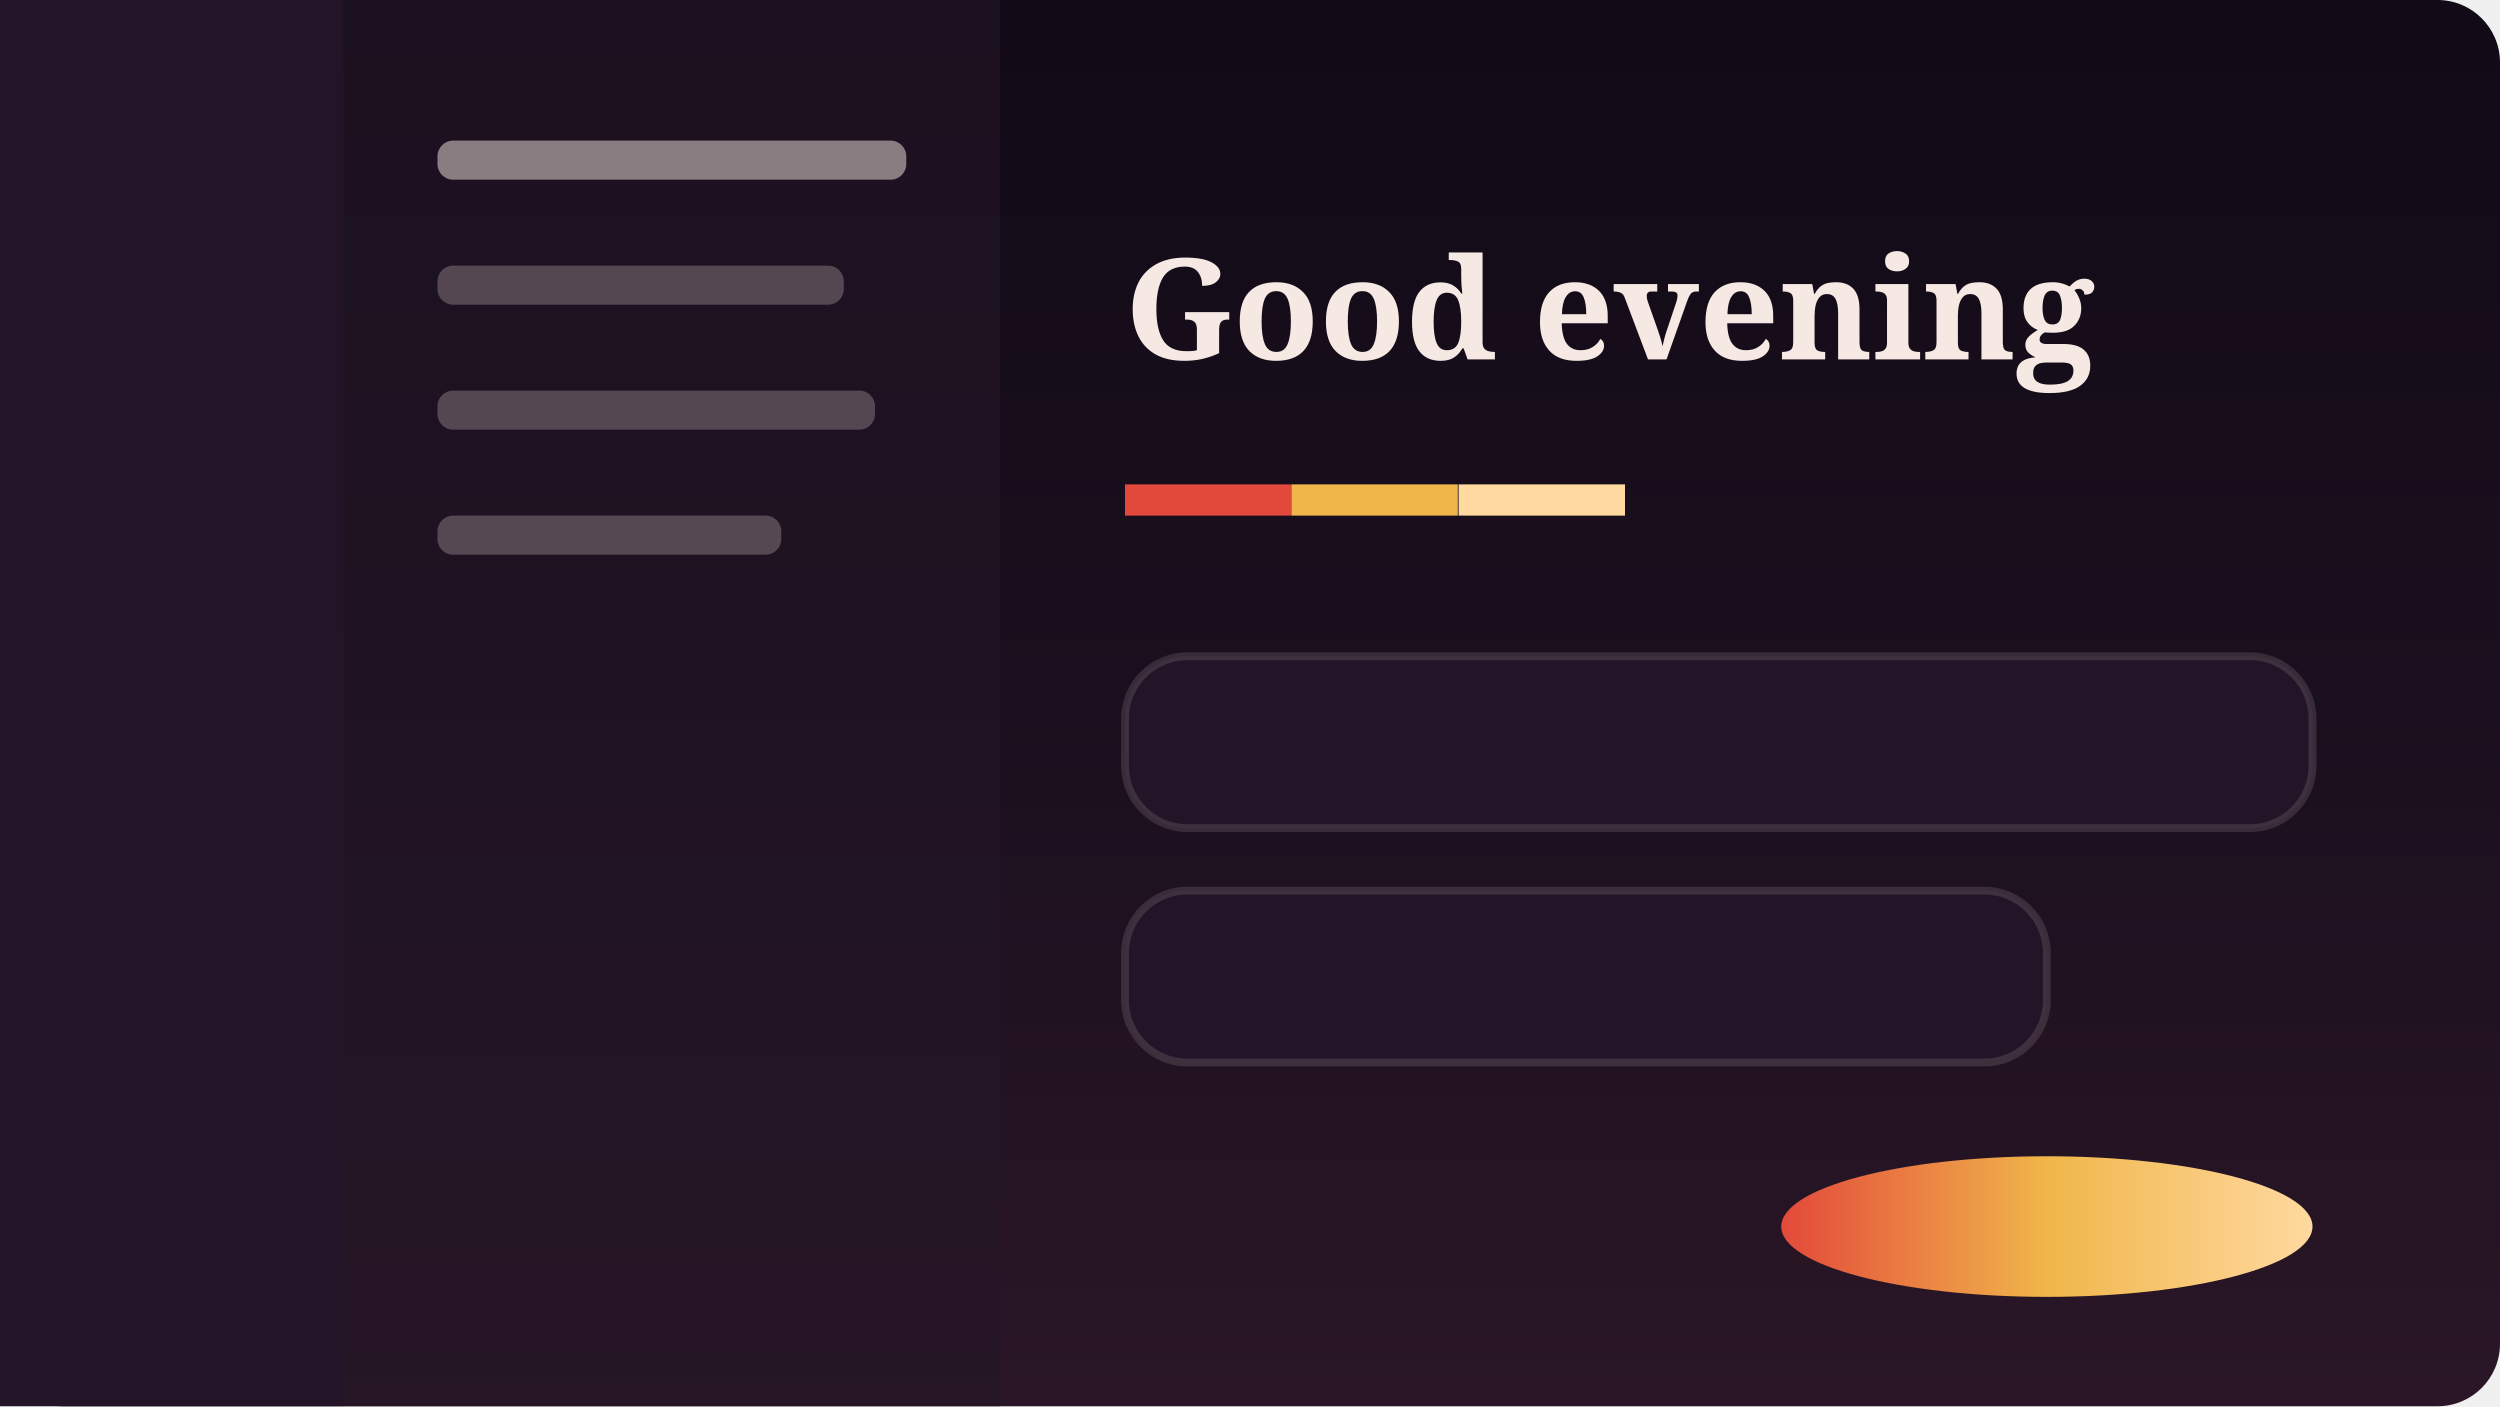
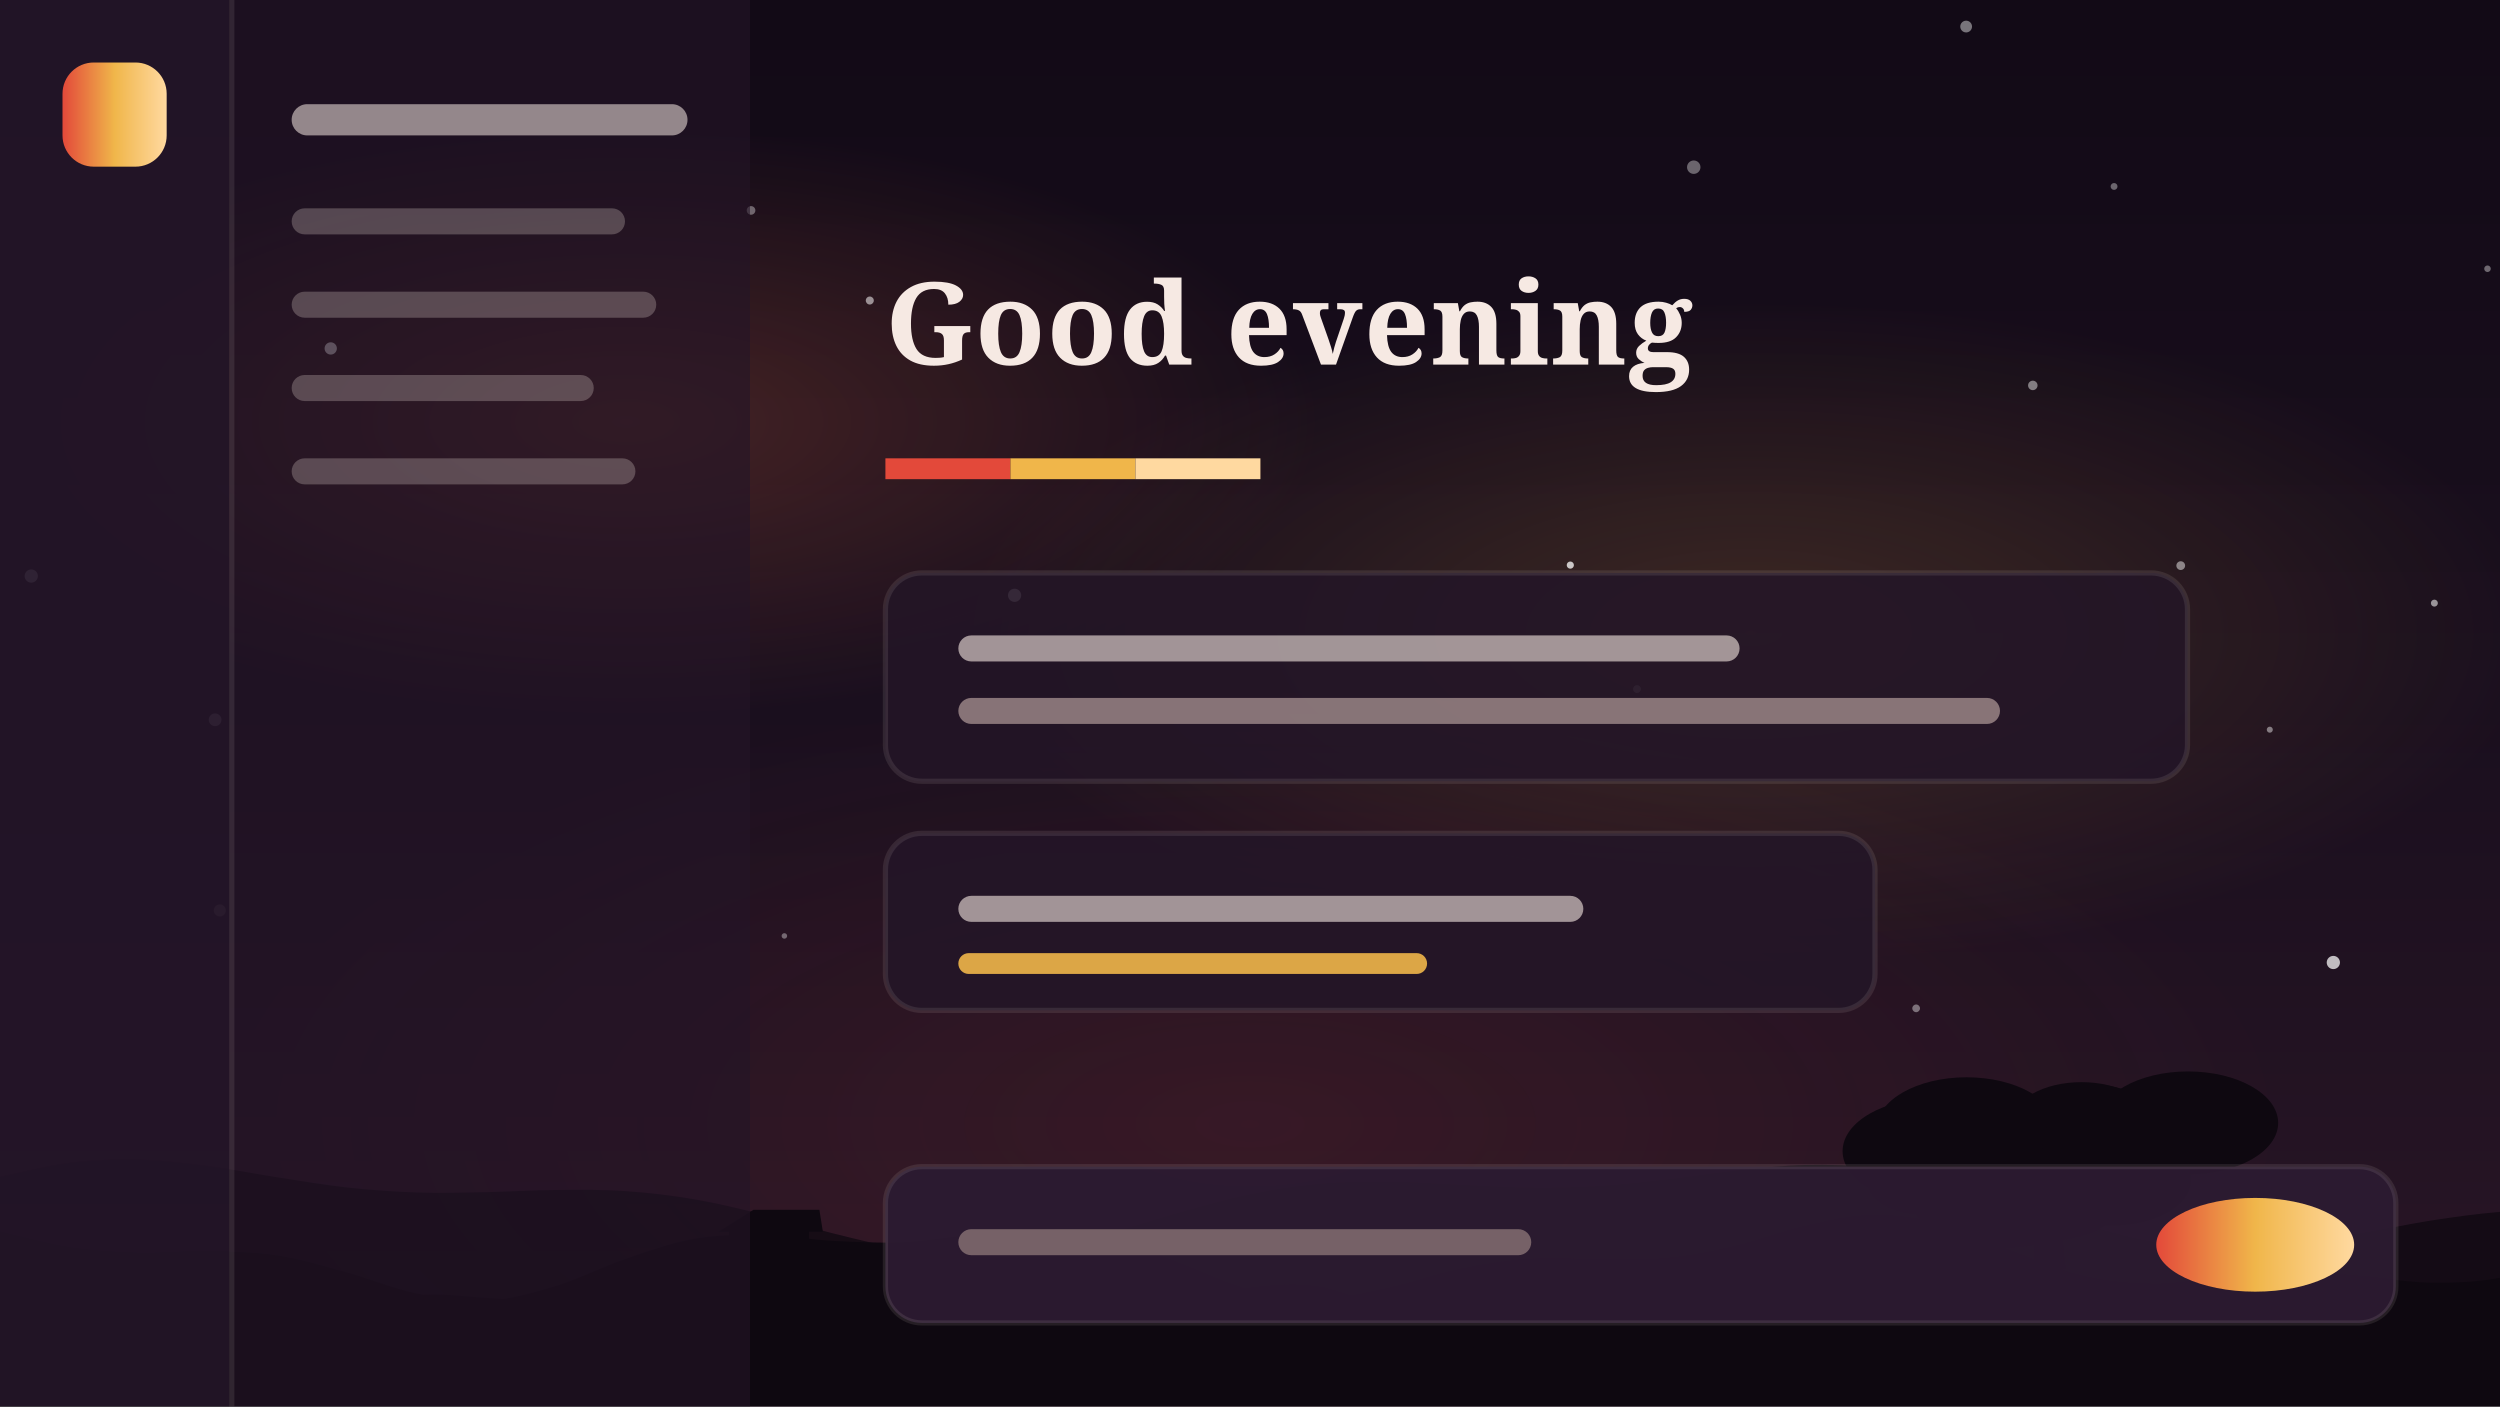
- <svg xmlns="http://www.w3.org/2000/svg" width="320" height="180" viewBox="0 0 320 180">
+ <svg xmlns="http://www.w3.org/2000/svg" width="480" height="270" viewBox="0 0 480 270" role="img" aria-label="Lantern Festival">
  <defs>
    <linearGradient id="sky" x1="0" y1="0" x2="0" y2="1">
      <stop offset="0.00" stop-color="#120a16" />
      <stop offset="0.50" stop-color="#1a0f1e" />
      <stop offset="1.00" stop-color="#2a1626" />
    </linearGradient>
    <linearGradient id="btn" x1="0" y1="0" x2="1" y2="0">
      <stop offset="0.00" stop-color="#e3493a" />
      <stop offset="0.50" stop-color="#f0b64a" />
      <stop offset="1.00" stop-color="#ffd9a0" />
    </linearGradient>
+     <radialGradient id="g0">
+       <stop offset="0" stop-color="#ff7a4a" stop-opacity="0.20" />
+       <stop offset="0.7" stop-color="#ff7a4a" stop-opacity="0" />
+     </radialGradient>
+     <radialGradient id="g1">
+       <stop offset="0" stop-color="#ffb347" stop-opacity="0.16" />
+       <stop offset="0.7" stop-color="#ffb347" stop-opacity="0" />
+     </radialGradient>
+     <radialGradient id="g2">
+       <stop offset="0" stop-color="#e3493a" stop-opacity="0.10" />
+       <stop offset="0.7" stop-color="#e3493a" stop-opacity="0" />
+     </radialGradient>
  </defs>
-   <rect width="320" height="180" rx="8" fill="url(#sky)" />
-   <rect x="0" y="0" width="44" height="180" fill="#231527" />
-   <rect x="44" y="0" width="84" height="180" fill="#231527" opacity="0.6" />
-   <rect x="56" y="18" width="60" height="5" rx="2" fill="#f6e9e3" opacity="0.5" />
-   <rect x="56" y="34" width="52" height="5" rx="2" fill="#f6e9e3" opacity="0.25" />
-   <rect x="56" y="50" width="56" height="5" rx="2" fill="#f6e9e3" opacity="0.25" />
-   <rect x="56" y="66" width="44" height="5" rx="2" fill="#f6e9e3" opacity="0.25" />
-   <text x="144" y="46" font-family="'Shippori Mincho', serif" font-size="18" font-weight="600" fill="#f6e9e3" style="">Good evening</text>
-   <rect x="144.0" y="62" width="21.3" height="4" fill="#e3493a" />
-   <rect x="165.3" y="62" width="21.3" height="4" fill="#f0b64a" />
-   <rect x="186.7" y="62" width="21.3" height="4" fill="#ffd9a0" />
-   <rect x="144" y="84" width="152" height="22" rx="8" fill="#231527" stroke="#f6e9e3" stroke-opacity="0.13" />
-   <rect x="144" y="114" width="118" height="22" rx="8" fill="#231527" stroke="#f6e9e3" stroke-opacity="0.13" />
-   <rect x="228" y="148" width="68" height="18" rx="999" fill="url(#btn)" />
+   <rect width="480" height="270" fill="url(#sky)" />
+   <ellipse cx="120.0" cy="81.0" rx="192.0" ry="81.0" fill="url(#g0)" />
+   <ellipse cx="336.0" cy="121.5" rx="216.0" ry="91.1" fill="url(#g1)" />
+   <ellipse cx="240.0" cy="216.0" rx="288.0" ry="121.5" fill="url(#g2)" />
+   <circle cx="477.6" cy="51.6" r="0.63" fill="#ffffff" fill-opacity="0.38" />
+   <circle cx="377.5" cy="5.1" r="1.13" fill="#ffffff" fill-opacity="0.43" />
+   <circle cx="418.7" cy="108.6" r="0.84" fill="#ffffff" fill-opacity="0.47" />
+   <circle cx="405.9" cy="35.8" r="0.66" fill="#ffffff" fill-opacity="0.37" />
+   <circle cx="448.0" cy="184.8" r="1.27" fill="#ffffff" fill-opacity="0.72" />
+   <circle cx="390.3" cy="74.0" r="0.91" fill="#ffffff" fill-opacity="0.45" />
+   <circle cx="26.3" cy="26.2" r="0.53" fill="#ffffff" fill-opacity="0.33" />
+   <circle cx="314.3" cy="132.3" r="0.75" fill="#ffffff" fill-opacity="0.32" />
+   <circle cx="301.5" cy="108.5" r="0.69" fill="#ffffff" fill-opacity="0.75" />
+   <circle cx="63.5" cy="66.9" r="1.18" fill="#ffffff" fill-opacity="0.64" />
+   <circle cx="42.2" cy="174.8" r="1.16" fill="#ffffff" fill-opacity="0.35" />
+   <circle cx="367.9" cy="193.6" r="0.74" fill="#ffffff" fill-opacity="0.40" />
+   <circle cx="150.6" cy="179.7" r="0.53" fill="#ffffff" fill-opacity="0.36" />
+   <circle cx="325.2" cy="32.1" r="1.29" fill="#ffffff" fill-opacity="0.37" />
+   <circle cx="435.8" cy="140.1" r="0.58" fill="#ffffff" fill-opacity="0.44" />
+   <circle cx="144.2" cy="40.4" r="0.83" fill="#ffffff" fill-opacity="0.36" />
+   <circle cx="167.0" cy="57.7" r="0.77" fill="#ffffff" fill-opacity="0.53" />
+   <circle cx="467.4" cy="115.8" r="0.67" fill="#ffffff" fill-opacity="0.55" />
+   <circle cx="6.0" cy="110.6" r="1.27" fill="#ffffff" fill-opacity="0.75" />
+   <circle cx="194.8" cy="114.3" r="1.27" fill="#ffffff" fill-opacity="0.59" />
+   <circle cx="41.3" cy="138.2" r="1.22" fill="#ffffff" fill-opacity="0.60" />
+   <svg x="0.0" y="190.0" width="533.3" height="80.0" viewBox="0 0 1600 420" preserveAspectRatio="none">
+     <g fill="#0e0810">
+       <defs>
+         <linearGradient id="h1" x1="0" y1="0" x2="0" y2="1">
+           <stop offset="0" stop-color="#a9c27a" />
+           <stop offset="1" stop-color="#7e9a55" />
+         </linearGradient>
+         <linearGradient id="h2" x1="0" y1="0" x2="0" y2="1">
+           <stop offset="0" stop-color="#d7b45c" />
+           <stop offset="1" stop-color="#b48a3e" />
+         </linearGradient>
+         <linearGradient id="h3" x1="0" y1="0" x2="0" y2="1">
+           <stop offset="0" stop-color="#8fae5c" />
+           <stop offset="1" stop-color="#5f7a3a" />
+         </linearGradient>
+         <radialGradient id="cn" cx="0.4" cy="0.35" r="0.7">
+           <stop offset="0" stop-color="#6f9a4a" />
+           <stop offset="0.7" stop-color="#46713a" />
+           <stop offset="1" stop-color="#2f5530" />
+         </radialGradient>
+       </defs>
+       <path d="M0 188.8 C6.7 186.4 26.7 177.5 40 174.6 C53.3 171.7 66.7 170.8 80 171.4 C93.3 171.9 106.7 174.9 120 177.9 C133.3 180.9 146.7 185.7 160 189.3 C173.3 192.9 186.7 196.9 200 199.5 C213.3 202 226.7 203.7 240 204.5 C253.3 205.3 266.7 204.6 280 204.2 C293.3 203.7 306.7 202.1 320 202 C333.3 201.8 346.7 201.5 360 203.1 C373.3 204.7 386.7 207.4 400 211.4 C413.3 215.4 426.7 221.2 440 227 C453.3 232.7 466.7 240.1 480 245.8 C493.3 251.5 506.7 257.7 520 261.3 C533.3 264.8 546.7 267.3 560 267.3 C573.3 267.3 586.7 265 600 261.2 C613.3 257.5 626.7 251.2 640 245 C653.3 238.9 666.7 230.9 680 224.4 C693.3 218 706.7 211.1 720 206.4 C733.3 201.6 746.7 197.9 760 195.8 C773.3 193.7 786.7 193.5 800 193.7 C813.3 193.8 826.7 195.7 840 196.7 C853.3 197.7 866.7 199.4 880 199.6 C893.3 199.9 906.7 199.6 920 198.2 C933.3 196.9 946.7 194.1 960 191.5 C973.3 188.9 986.7 185 1000 182.5 C1013.3 180.1 1026.7 177.3 1040 176.8 C1053.3 176.3 1066.7 176.9 1080 179.5 C1093.3 182.2 1106.7 187 1120 192.7 C1133.3 198.5 1146.7 206.6 1160 213.9 C1173.3 221.2 1186.7 230.1 1200 236.8 C1213.3 243.5 1226.7 250.2 1240 254.3 C1253.3 258.4 1266.7 260.9 1280 261.4 C1293.3 261.9 1306.7 259.9 1320 257.3 C1333.3 254.7 1346.7 249.9 1360 245.8 C1373.3 241.7 1386.7 236.6 1400 232.9 C1413.3 229.3 1426.7 226 1440 224.1 C1453.3 222.1 1466.7 221.5 1480 221.3 C1493.3 221 1506.7 222.3 1520 222.6 C1533.3 223 1546.7 229 1560 223.3 C1573.3 217.7 1593.3 194.6 1600 188.8 L1600 420 L0 420 Z" fill="#0e0810" opacity="0.75" />
+       <path d="M0 244.1 C6.7 246.7 26.7 256.3 40 259.9 C53.3 263.4 66.7 264.8 80 265.5 C93.3 266.1 106.7 263.3 120 263.8 C133.3 264.2 146.7 264.4 160 268 C173.3 271.6 186.7 278.8 200 285.2 C213.3 291.6 226.7 301.6 240 306.4 C253.3 311.2 266.7 315 280 313.8 C293.3 312.5 306.7 305.9 320 298.9 C333.3 291.9 346.7 279.7 360 271.7 C373.3 263.8 386.7 255.3 400 251.2 C413.3 247.2 426.7 247.1 440 247.4 C453.3 247.8 466.7 252.1 480 253.3 C493.3 254.5 506.7 255.7 520 254.7 C533.3 253.6 546.7 249.3 560 247 C573.3 244.7 586.7 240.3 600 240.9 C613.3 241.4 626.7 244.4 640 250.3 C653.3 256.1 666.7 267.3 680 276 C693.3 284.7 706.7 296.5 720 302.5 C733.3 308.5 746.7 312.2 760 311.9 C773.3 311.6 786.7 305.6 800 300.6 C813.3 295.6 826.7 286.8 840 281.9 C853.3 277.1 866.7 273.2 880 271.5 C893.3 269.8 906.7 271.8 920 271.6 C933.3 271.5 946.7 273 960 270.7 C973.3 268.5 986.7 263.6 1000 258.2 C1013.3 252.7 1026.7 243.3 1040 238.1 C1053.3 232.9 1066.7 227.1 1080 227 C1093.3 226.9 1106.7 231.2 1120 237.3 C1133.3 243.5 1146.7 255.5 1160 264 C1173.3 272.5 1186.7 283.1 1200 288.5 C1213.3 294 1226.7 296.2 1240 296.6 C1253.3 297 1266.7 292.6 1280 290.7 C1293.3 288.8 1306.7 285.4 1320 285.1 C1333.3 284.7 1346.7 287 1360 288.8 C1373.3 290.5 1386.7 295.1 1400 295.4 C1413.3 295.7 1426.7 295 1440 290.5 C1453.3 286 1466.7 276.7 1480 268.5 C1493.3 260.2 1506.7 247.8 1520 240.9 C1533.3 233.9 1546.7 226.3 1560 226.8 C1573.3 227.4 1593.3 241.2 1600 244.1 L1600 420 L0 420 Z" fill="#0e0810" />
+       <path d="M1171 282 L1174 222 L1186 222 L1190 282 Z" fill="#0e0810" />
+       <circle cx="1170.7" cy="187" r="52.7" fill="#0e0810" />
+       <circle cx="1177.3" cy="204.6" r="48.7" fill="#0e0810" />
+       <circle cx="1107.8" cy="194.8" r="31.8" fill="#0e0810" />
+       <circle cx="1201.8" cy="140.4" r="45.3" fill="#0e0810" />
+       <circle cx="1132.8" cy="140.2" r="51.8" fill="#0e0810" />
+       <circle cx="1150.8" cy="188.7" r="46.8" fill="#0e0810" />
+       <circle cx="1260.4" cy="134.4" r="51.9" fill="#0e0810" />
+       <circle cx="1216.7" cy="192.6" r="45.3" fill="#0e0810" />
+       <circle cx="1167.7" cy="157.7" r="42.2" fill="#0e0810" />
+       <circle cx="1130" cy="135.7" r="30.9" fill="#0e0810" />
+       <circle cx="1153" cy="184" r="54.2" fill="#0e0810" />
+       <circle cx="1115" cy="162.9" r="53.6" fill="#0e0810" />
+       <circle cx="1199" cy="133.2" r="39.9" fill="#0e0810" />
+       <circle cx="1169.4" cy="180.5" r="39.2" fill="#0e0810" />
+       <circle cx="1154.1" cy="205.7" r="54.6" fill="#0e0810" />
+       <circle cx="1219.7" cy="154.3" r="43.3" fill="#0e0810" />
+       <path d="M420 268 L420 242 L466 242 L466 268 Z" fill="#0e0810" />
+       <path d="M414 244 L434 222 L472 222 L474 244 Z" fill="#0e0810" />
+       <path d="M438 268 L438 254 L448 254 L448 268 Z" fill="#0e0810" />
+       <path d="M0 327.3 C6.7 327.2 26.7 324.8 40 326.8 C53.3 328.7 66.7 334 80 339.1 C93.3 344.2 106.7 354.8 120 357.3 C133.3 359.8 146.7 359 160 354.1 C173.3 349.2 186.7 335.5 200 327.9 C213.3 320.3 226.7 311.2 240 308.4 C253.3 305.5 266.7 309.4 280 310.7 C293.3 312 306.7 316.3 320 316.3 C333.3 316.3 346.7 311.7 360 310.8 C373.3 309.9 386.7 307.4 400 311 C413.3 314.7 426.7 325.1 440 332.7 C453.3 340.4 466.7 353 480 356.9 C493.3 360.7 506.7 359.3 520 355.8 C533.3 352.3 546.7 341 560 335.9 C573.3 330.7 586.7 326.5 600 324.8 C613.3 323.2 626.7 326.9 640 325.8 C653.3 324.7 666.7 322.3 680 318.1 C693.3 314 706.7 303.8 720 300.7 C733.3 297.6 746.7 295.6 760 299.5 C773.3 303.3 786.7 315.8 800 323.7 C813.3 331.7 826.7 343.2 840 347.2 C853.3 351.2 866.7 349.2 880 347.8 C893.3 346.4 906.7 340.2 920 339 C933.3 337.8 946.7 340.1 960 340.8 C973.3 341.4 986.7 345.4 1000 342.8 C1013.3 340.3 1026.7 332.6 1040 325.4 C1053.3 318.3 1066.7 304.9 1080 300 C1093.3 295.2 1106.7 293.8 1120 296.5 C1133.3 299.3 1146.7 310.6 1160 316.5 C1173.3 322.5 1186.7 329.6 1200 332.2 C1213.3 334.8 1226.7 331.7 1240 332.3 C1253.3 332.9 1266.7 332.5 1280 335.6 C1293.3 338.7 1306.7 347.5 1320 350.9 C1333.3 354.3 1346.7 358.6 1360 355.9 C1373.3 353.3 1386.7 342.7 1400 334.8 C1413.3 326.8 1426.7 313.4 1440 308.2 C1453.3 303.1 1466.7 302.7 1480 303.8 C1493.3 304.9 1506.7 312.4 1520 314.7 C1533.3 316.9 1546.7 315.2 1560 317.3 C1573.3 319.4 1593.3 325.7 1600 327.3 L1600 420 L0 420 Z" fill="#0e0810" />
+       <path d="M0 385.3 C6.7 387 26.7 392.8 40 395.5 C53.3 398.2 66.7 401.4 80 401.4 C93.3 401.3 106.7 398.9 120 395.3 C133.3 391.6 146.7 384.6 160 379.5 C173.3 374.3 186.7 367.8 200 364.5 C213.3 361.1 226.7 359.5 240 359.3 C253.3 359.2 266.7 361.9 280 363.5 C293.3 365.1 306.7 367.8 320 368.7 C333.3 369.5 346.7 369 360 368.5 C373.3 368 386.7 365.7 400 365.6 C413.3 365.5 426.7 365.7 440 368.1 C453.3 370.5 466.7 375.4 480 380 C493.3 384.5 506.7 391.5 520 395.4 C533.3 399.3 546.7 402.9 560 403.4 C573.3 403.9 586.7 401.4 600 398.4 C613.3 395.3 626.7 389.3 640 385.4 C653.3 381.5 666.7 377.1 680 374.9 C693.3 372.7 706.7 372.6 720 372.4 C733.3 372.1 746.7 373.8 760 373.6 C773.3 373.3 786.7 372.7 800 370.8 C813.3 368.9 826.7 364.8 840 362.2 C853.3 359.6 866.7 355.8 880 355.1 C893.3 354.5 906.7 355.5 920 358.4 C933.3 361.3 946.7 367.6 960 372.8 C973.3 377.9 986.7 385.2 1000 389.3 C1013.3 393.4 1026.7 396.4 1040 397.2 C1053.3 398 1066.7 395.9 1080 394.2 C1093.3 392.6 1106.7 388.9 1120 387.3 C1133.3 385.7 1146.7 384.8 1160 384.7 C1173.3 384.6 1186.7 386.5 1200 386.7 C1213.3 387 1226.7 387.9 1240 386.2 C1253.3 384.6 1266.7 381.1 1280 377.1 C1293.3 373 1306.7 366.3 1320 362.2 C1333.3 358 1346.7 353.3 1360 352 C1373.3 350.7 1386.7 351.9 1400 354.4 C1413.3 357 1426.7 362.9 1440 367.2 C1453.3 371.4 1466.7 377 1480 380 C1493.3 383 1506.7 384.4 1520 385 C1533.3 385.6 1546.7 383.7 1560 383.8 C1573.3 383.8 1593.3 385 1600 385.3 L1600 420 L0 420 Z" fill="#0e0810" />
+     </g>
+   </svg>
+   <rect x="0" y="0" width="44" height="270" fill="#231527" fill-opacity="0.92" />
+   <rect x="12" y="12" width="20" height="20" rx="6" fill="url(#btn)" />
+   <rect x="44" y="0" width="100" height="270" fill="#231527" fill-opacity="0.6" />
+   <rect x="44" y="0" width="1" height="270" fill="#f6e9e3" fill-opacity="0.1" />
+   <rect x="56" y="20" width="76" height="6" rx="3" fill="#f6e9e3" fill-opacity="0.55" />
+   <rect x="56" y="40" width="64" height="5" rx="2.5" fill="#f6e9e3" fill-opacity="0.25" />
+   <rect x="56" y="56" width="70" height="5" rx="2.5" fill="#f6e9e3" fill-opacity="0.25" />
+   <rect x="56" y="72" width="58" height="5" rx="2.5" fill="#f6e9e3" fill-opacity="0.25" />
+   <rect x="56" y="88" width="66" height="5" rx="2.5" fill="#f6e9e3" fill-opacity="0.25" />
+   <text x="170" y="70" font-family="'Shippori Mincho', serif" font-size="22" font-weight="600" fill="#f6e9e3" style="letter-spacing:0.3px;">Good evening</text>
+   <rect x="170.0" y="88" width="24.0" height="4" fill="#e3493a" />
+   <rect x="194.0" y="88" width="24.0" height="4" fill="#f0b64a" />
+   <rect x="218.0" y="88" width="24.0" height="4" fill="#ffd9a0" />
+   <rect x="170" y="110" width="250" height="40" rx="7" fill="#231527" fill-opacity="0.86" stroke="#f6e9e3" stroke-opacity="0.1" />
+   <rect x="184" y="122" width="150" height="5" rx="2.5" fill="#f6e9e3" fill-opacity="0.6" />
+   <rect x="184" y="134" width="200" height="5" rx="2.5" fill="#c9b2ad" fill-opacity="0.6" />
+   <rect x="170" y="160" width="190" height="34" rx="7" fill="#231527" fill-opacity="0.86" stroke="#f6e9e3" stroke-opacity="0.1" />
+   <rect x="184" y="172" width="120" height="5" rx="2.5" fill="#f6e9e3" fill-opacity="0.6" />
+   <rect x="184" y="183" width="90" height="4" rx="2" fill="#f0b64a" fill-opacity="0.9" />
+   <rect x="170" y="224" width="290" height="30" rx="7" fill="#2c1b31" fill-opacity="0.95" stroke="#f6e9e3" stroke-opacity="0.1" />
+   <rect x="184" y="236" width="110" height="5" rx="2.5" fill="#a9918c" fill-opacity="0.6" />
+   <rect x="414" y="230" width="38" height="18" rx="99" fill="url(#btn)" />
</svg>
